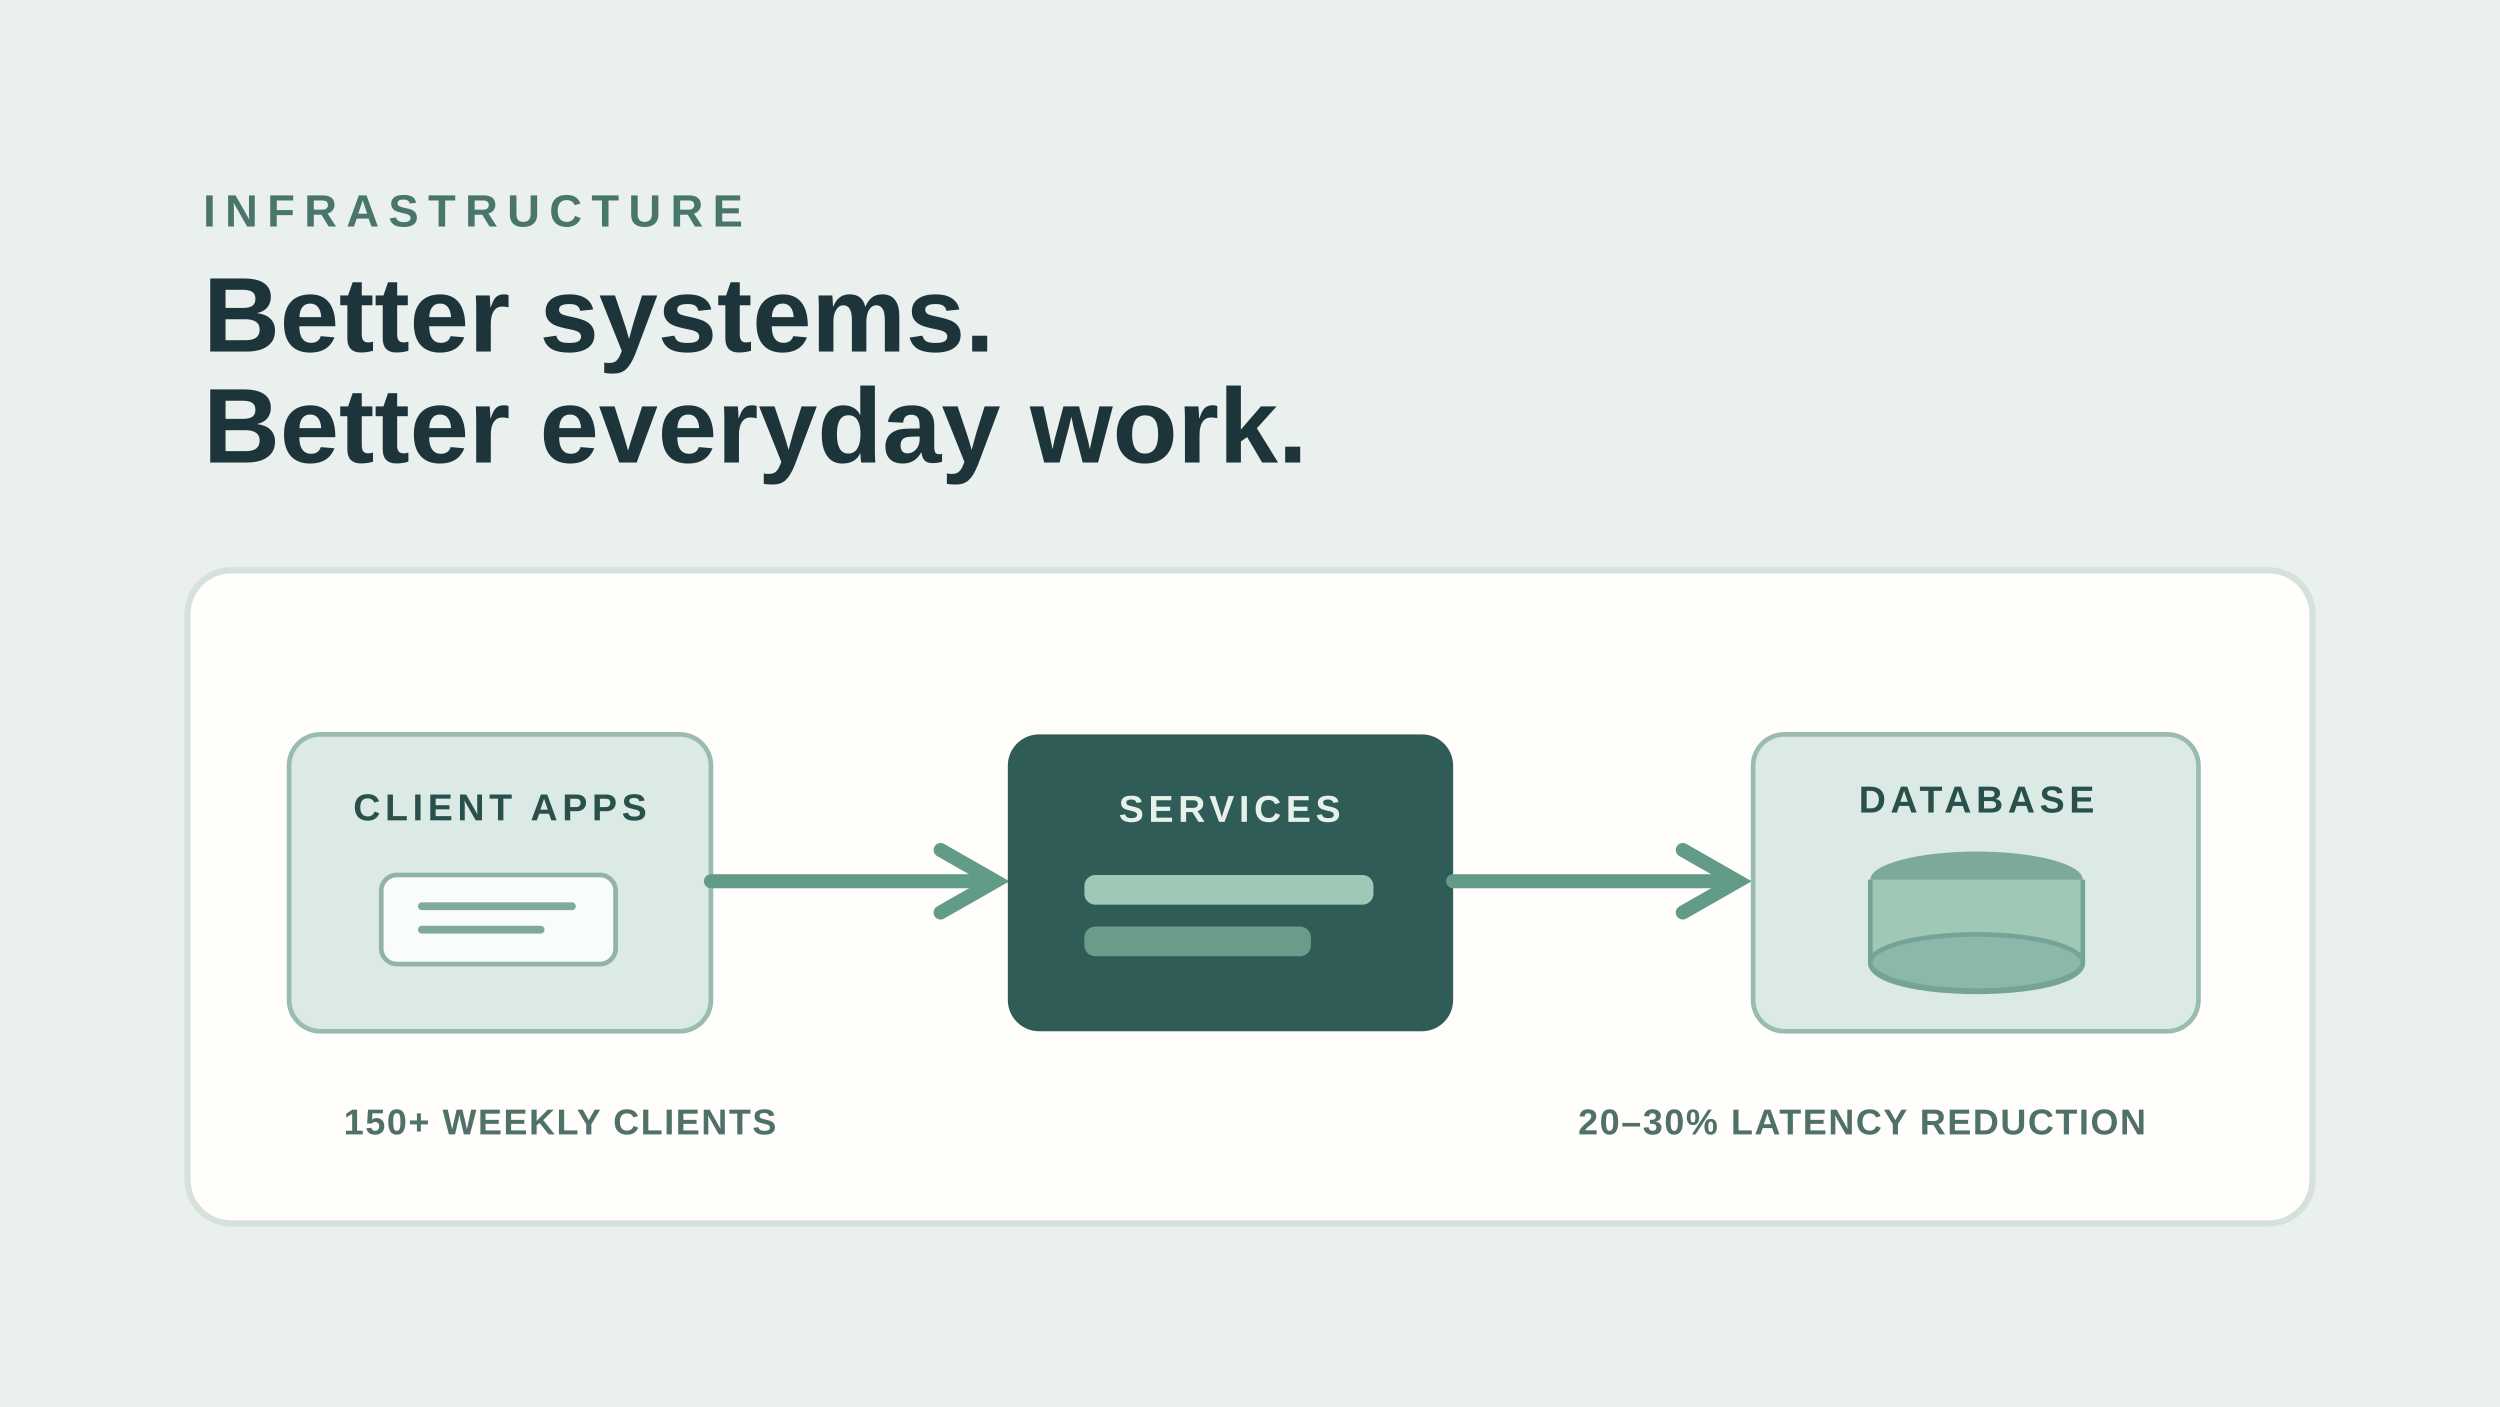
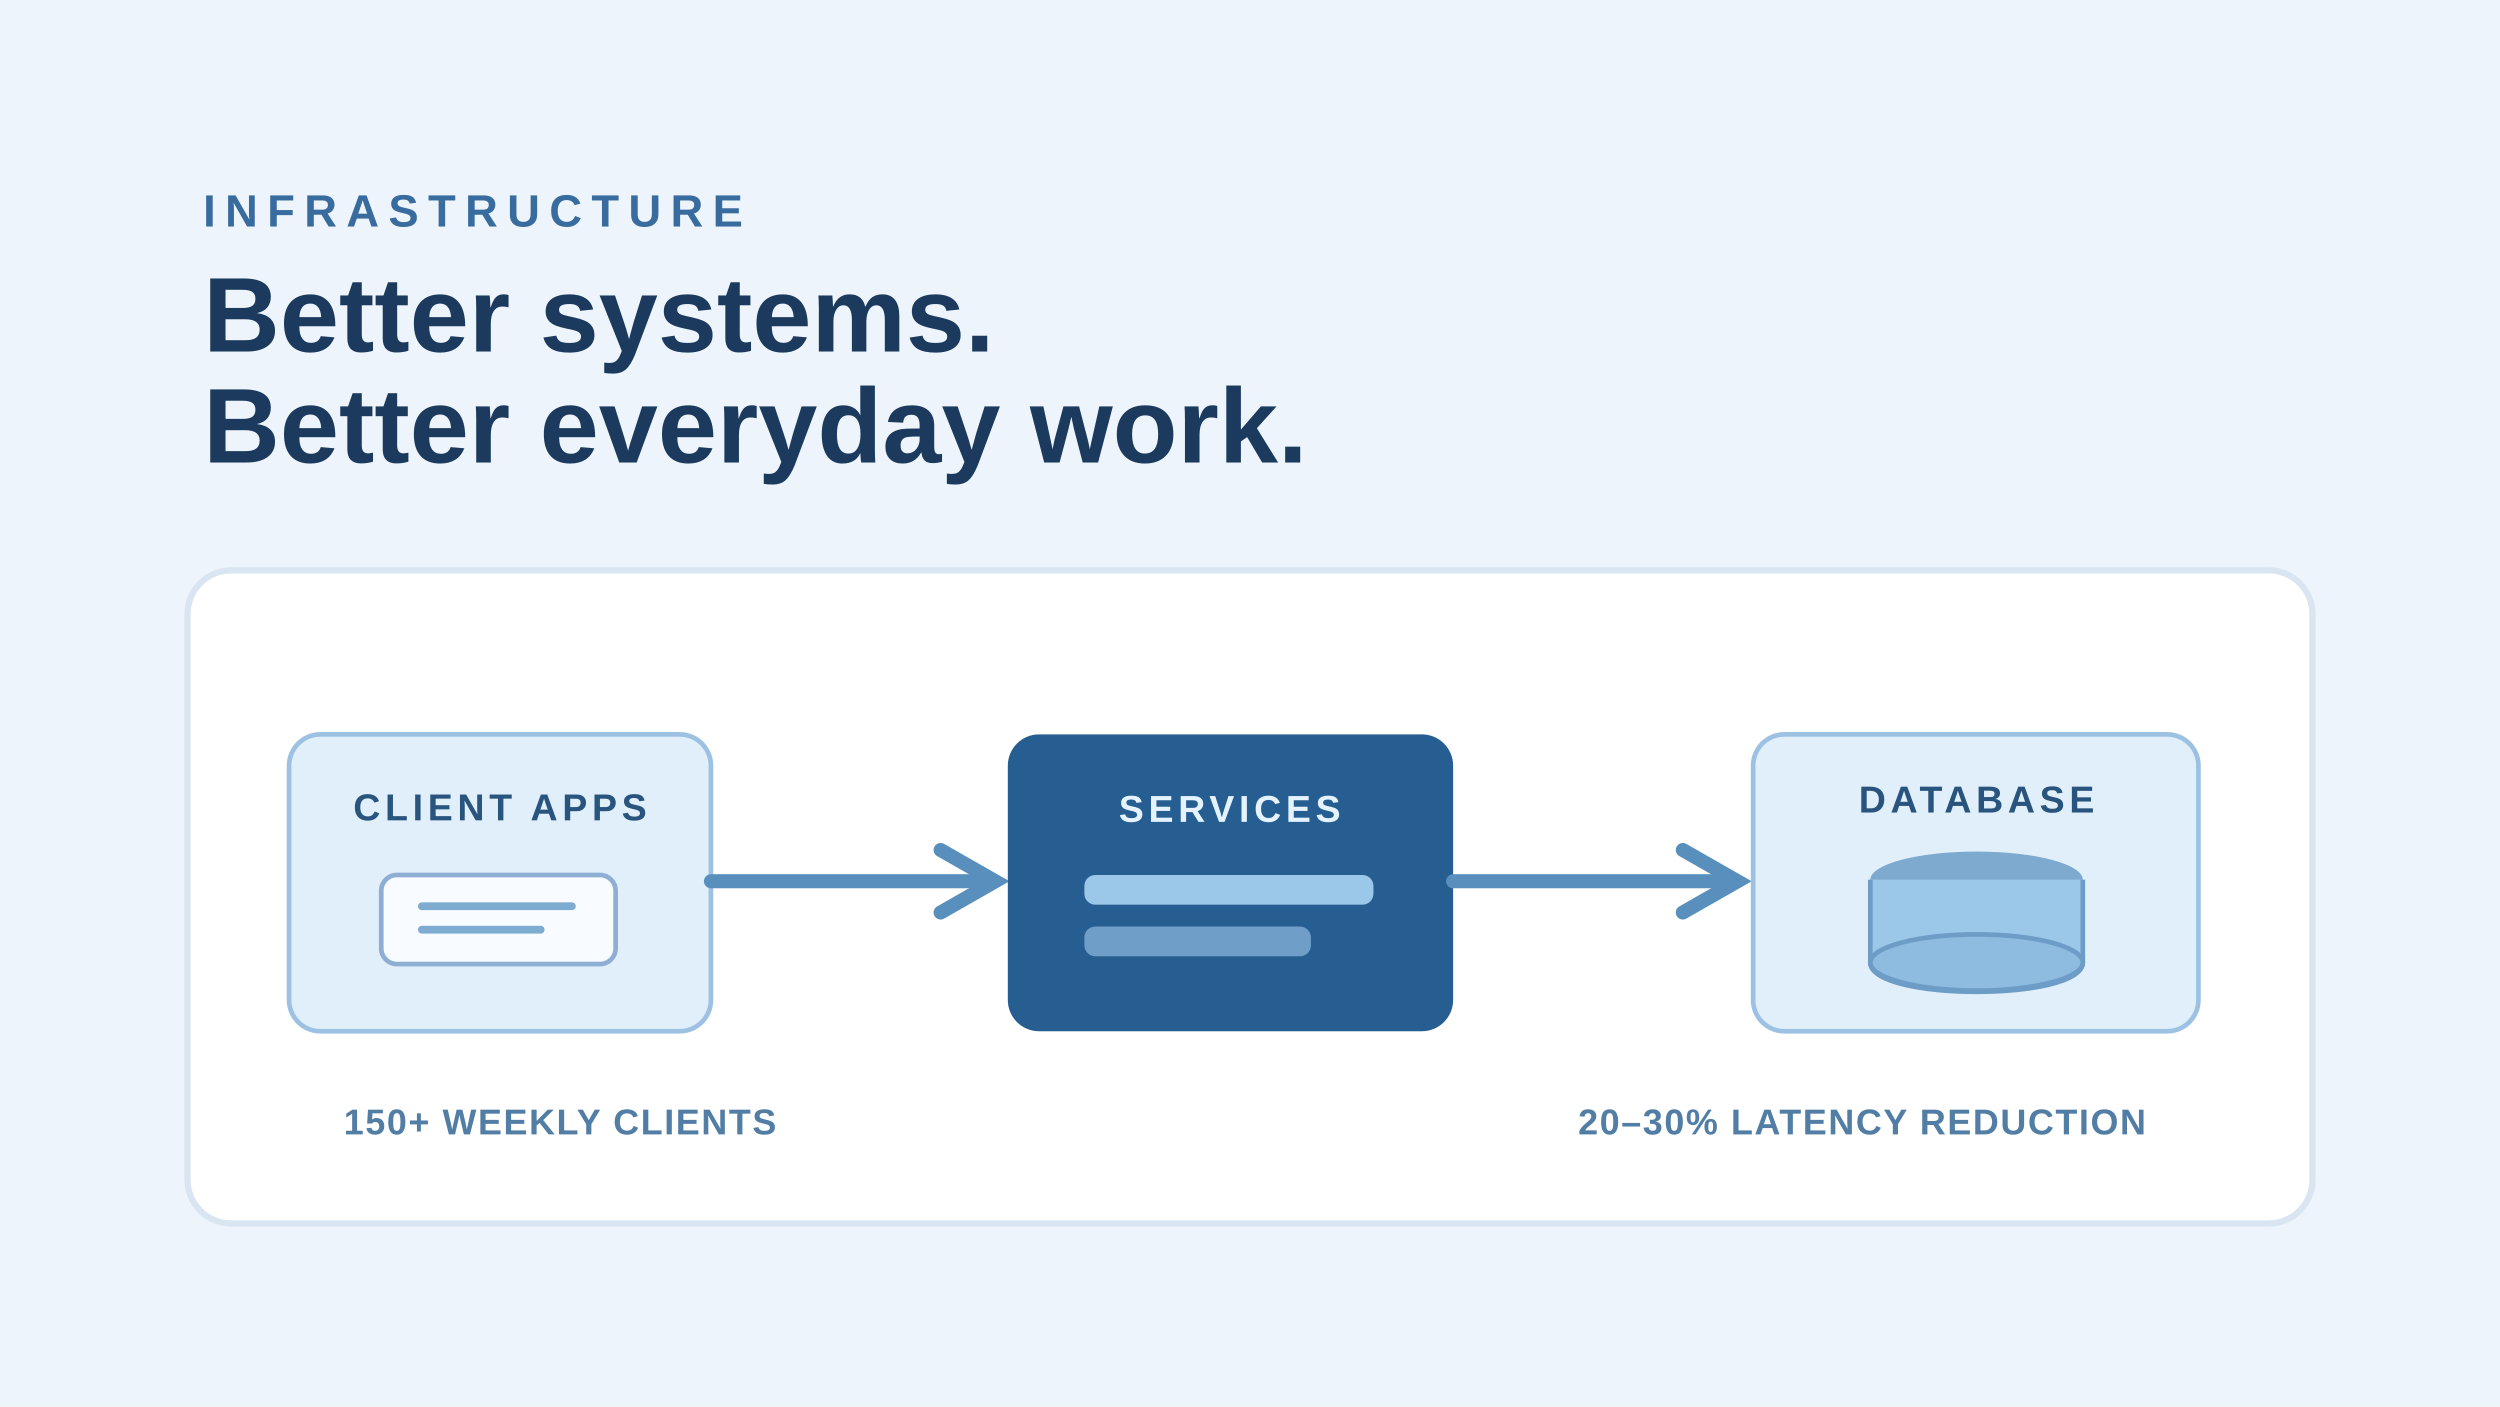
<svg xmlns="http://www.w3.org/2000/svg" viewBox="0 0 1600 900" role="img" aria-labelledby="title desc">
-   <rect width="1600" height="900" fill="#e9f0ee" />
-   <text x="130" y="145" font-family="Arial,Helvetica,sans-serif" font-size="29" font-weight="700" fill="#49766b" letter-spacing="6">INFRASTRUCTURE</text>
-   <text x="130" y="225" font-family="Arial,Helvetica,sans-serif" font-size="68" font-weight="650" fill="#1c343a">Better systems.</text>
-   <text x="130" y="296" font-family="Arial,Helvetica,sans-serif" font-size="68" font-weight="650" fill="#1c343a">Better everyday work.</text>
-   <rect x="120" y="365" width="1360" height="418" rx="28" fill="#fffefa" stroke="#d6e1db" stroke-width="4" />
-   <rect x="185" y="470" width="270" height="190" rx="20" fill="#dceae5" stroke="#9abbb0" stroke-width="3" />
-   <text x="320" y="525" font-family="Arial,Helvetica,sans-serif" font-size="24" font-weight="700" fill="#2a504b" text-anchor="middle" letter-spacing="3">CLIENT APPS</text>
-   <rect x="244" y="560" width="150" height="57" rx="10" fill="#f9fdf9" stroke="#91b4a7" stroke-width="3" />
-   <path d="M270 580h96M270 595h76" stroke="#7fa99d" stroke-width="5" stroke-linecap="round" />
-   <path d="M455 564h180" stroke="#629b87" stroke-width="9" stroke-linecap="round" />
-   <path d="M602 544l35 20-35 20" fill="none" stroke="#629b87" stroke-width="9" stroke-linecap="round" />
-   <rect x="645" y="470" width="285" height="190" rx="20" fill="#305c58" />
-   <text x="787" y="526" font-family="Arial,Helvetica,sans-serif" font-size="24" font-weight="700" fill="#e6f1ea" text-anchor="middle" letter-spacing="3">SERVICES</text>
-   <rect x="694" y="560" width="185" height="19" rx="7" fill="#9fc8b7" />
-   <rect x="694" y="593" width="145" height="19" rx="7" fill="#6a9c8a" />
-   <path d="M930 564h180" stroke="#629b87" stroke-width="9" stroke-linecap="round" />
-   <path d="M1077 544l35 20-35 20" fill="none" stroke="#629b87" stroke-width="9" stroke-linecap="round" />
-   <rect x="1122" y="470" width="285" height="190" rx="20" fill="#dceae5" stroke="#9abbb0" stroke-width="3" />
-   <text x="1265" y="520" font-family="Arial,Helvetica,sans-serif" font-size="24" font-weight="700" fill="#2a504b" text-anchor="middle" letter-spacing="3">DATABASE</text>
-   <ellipse cx="1265" cy="563" rx="68" ry="18" fill="#7da99c" />
-   <path d="M1197 563v53c0 25 136 25 136 0v-53" fill="#9fc8b7" stroke="#75a497" stroke-width="3" />
-   <ellipse cx="1265" cy="616" rx="68" ry="18" fill="#8bb8aa" stroke="#75a497" stroke-width="3" />
-   <text x="220" y="726" font-family="Arial,Helvetica,sans-serif" font-size="23" font-weight="700" fill="#507169" letter-spacing="1">150+ WEEKLY CLIENTS</text>
-   <text x="1010" y="726" font-family="Arial,Helvetica,sans-serif" font-size="23" font-weight="700" fill="#507169" letter-spacing="1">20–30% LATENCY REDUCTION</text>
+   <rect width="1600" height="900" fill="#edf4fb" />
+   <text x="130" y="145" font-family="Arial,Helvetica,sans-serif" font-size="29" font-weight="700" fill="#386b9e" letter-spacing="6">INFRASTRUCTURE</text>
+   <text x="130" y="225" font-family="Arial,Helvetica,sans-serif" font-size="68" font-weight="650" fill="#1b3a5d">Better systems.</text>
+   <text x="130" y="296" font-family="Arial,Helvetica,sans-serif" font-size="68" font-weight="650" fill="#1b3a5d">Better everyday work.</text>
+   <rect x="120" y="365" width="1360" height="418" rx="28" fill="#ffffff" stroke="#d9e5f1" stroke-width="4" />
+   <rect x="185" y="470" width="270" height="190" rx="20" fill="#e1effb" stroke="#9dc1e3" stroke-width="3" />
+   <text x="320" y="525" font-family="Arial,Helvetica,sans-serif" font-size="24" font-weight="700" fill="#28547d" text-anchor="middle" letter-spacing="3">CLIENT APPS</text>
+   <rect x="244" y="560" width="150" height="57" rx="10" fill="#f8fbff" stroke="#8eafd3" stroke-width="3" />
+   <path d="M270 580h96M270 595h76" stroke="#7eabd0" stroke-width="5" stroke-linecap="round" />
+   <path d="M455 564h180" stroke="#598fbd" stroke-width="9" stroke-linecap="round" />
+   <path d="M602 544l35 20-35 20" fill="none" stroke="#598fbd" stroke-width="9" stroke-linecap="round" />
+   <rect x="645" y="470" width="285" height="190" rx="20" fill="#275e91" />
+   <text x="787" y="526" font-family="Arial,Helvetica,sans-serif" font-size="24" font-weight="700" fill="#e5f3ff" text-anchor="middle" letter-spacing="3">SERVICES</text>
+   <rect x="694" y="560" width="185" height="19" rx="7" fill="#9bc8e9" />
+   <rect x="694" y="593" width="145" height="19" rx="7" fill="#6f9fc9" />
+   <path d="M930 564h180" stroke="#598fbd" stroke-width="9" stroke-linecap="round" />
+   <path d="M1077 544l35 20-35 20" fill="none" stroke="#598fbd" stroke-width="9" stroke-linecap="round" />
+   <rect x="1122" y="470" width="285" height="190" rx="20" fill="#e1effb" stroke="#9dc1e3" stroke-width="3" />
+   <text x="1265" y="520" font-family="Arial,Helvetica,sans-serif" font-size="24" font-weight="700" fill="#28547d" text-anchor="middle" letter-spacing="3">DATABASE</text>
+   <ellipse cx="1265" cy="563" rx="68" ry="18" fill="#7eaad0" />
+   <path d="M1197 563v53c0 25 136 25 136 0v-53" fill="#9bc8e9" stroke="#6d9cc6" stroke-width="3" />
+   <ellipse cx="1265" cy="616" rx="68" ry="18" fill="#8dbce0" stroke="#6d9cc6" stroke-width="3" />
+   <text x="220" y="726" font-family="Arial,Helvetica,sans-serif" font-size="23" font-weight="700" fill="#527ea6" letter-spacing="1">150+ WEEKLY CLIENTS</text>
+   <text x="1010" y="726" font-family="Arial,Helvetica,sans-serif" font-size="23" font-weight="700" fill="#527ea6" letter-spacing="1">20–30% LATENCY REDUCTION</text>
</svg>
